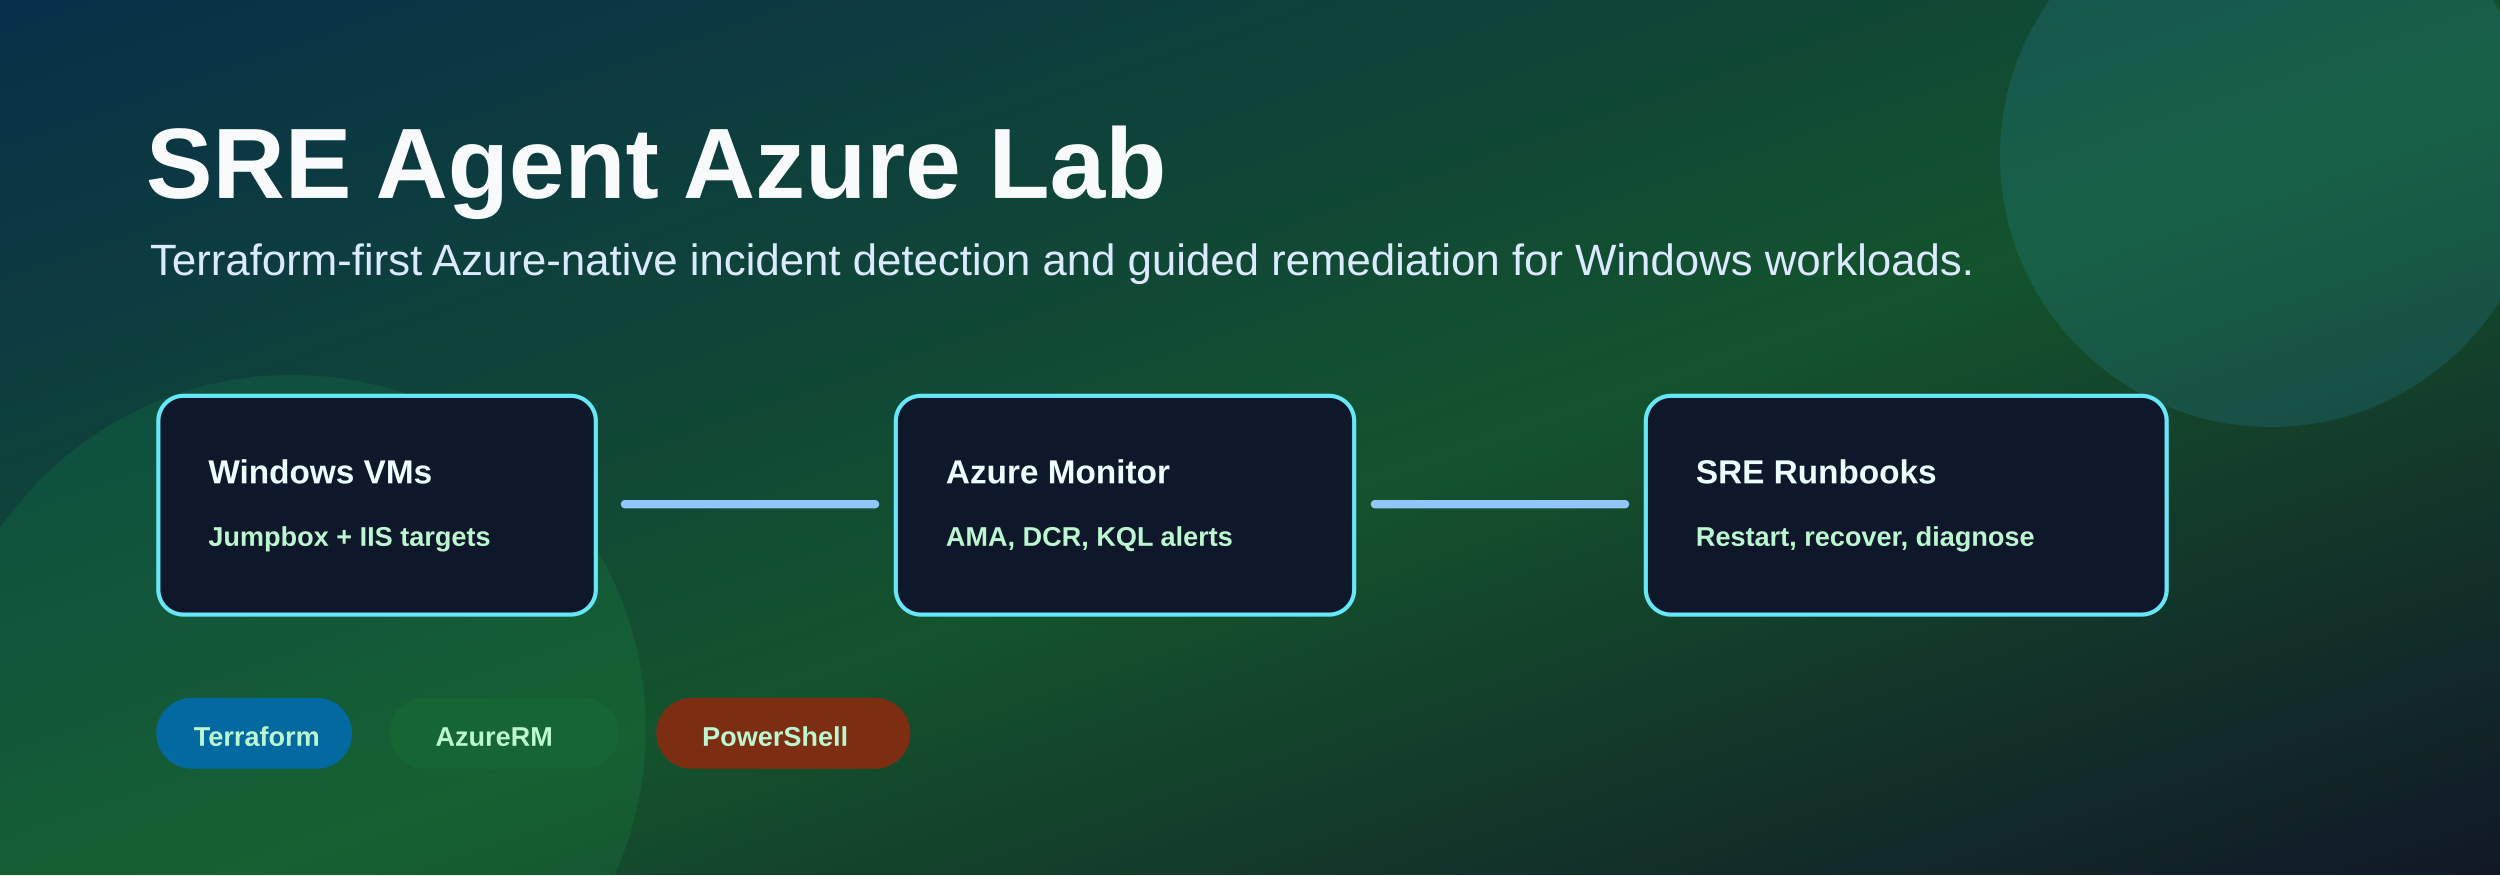
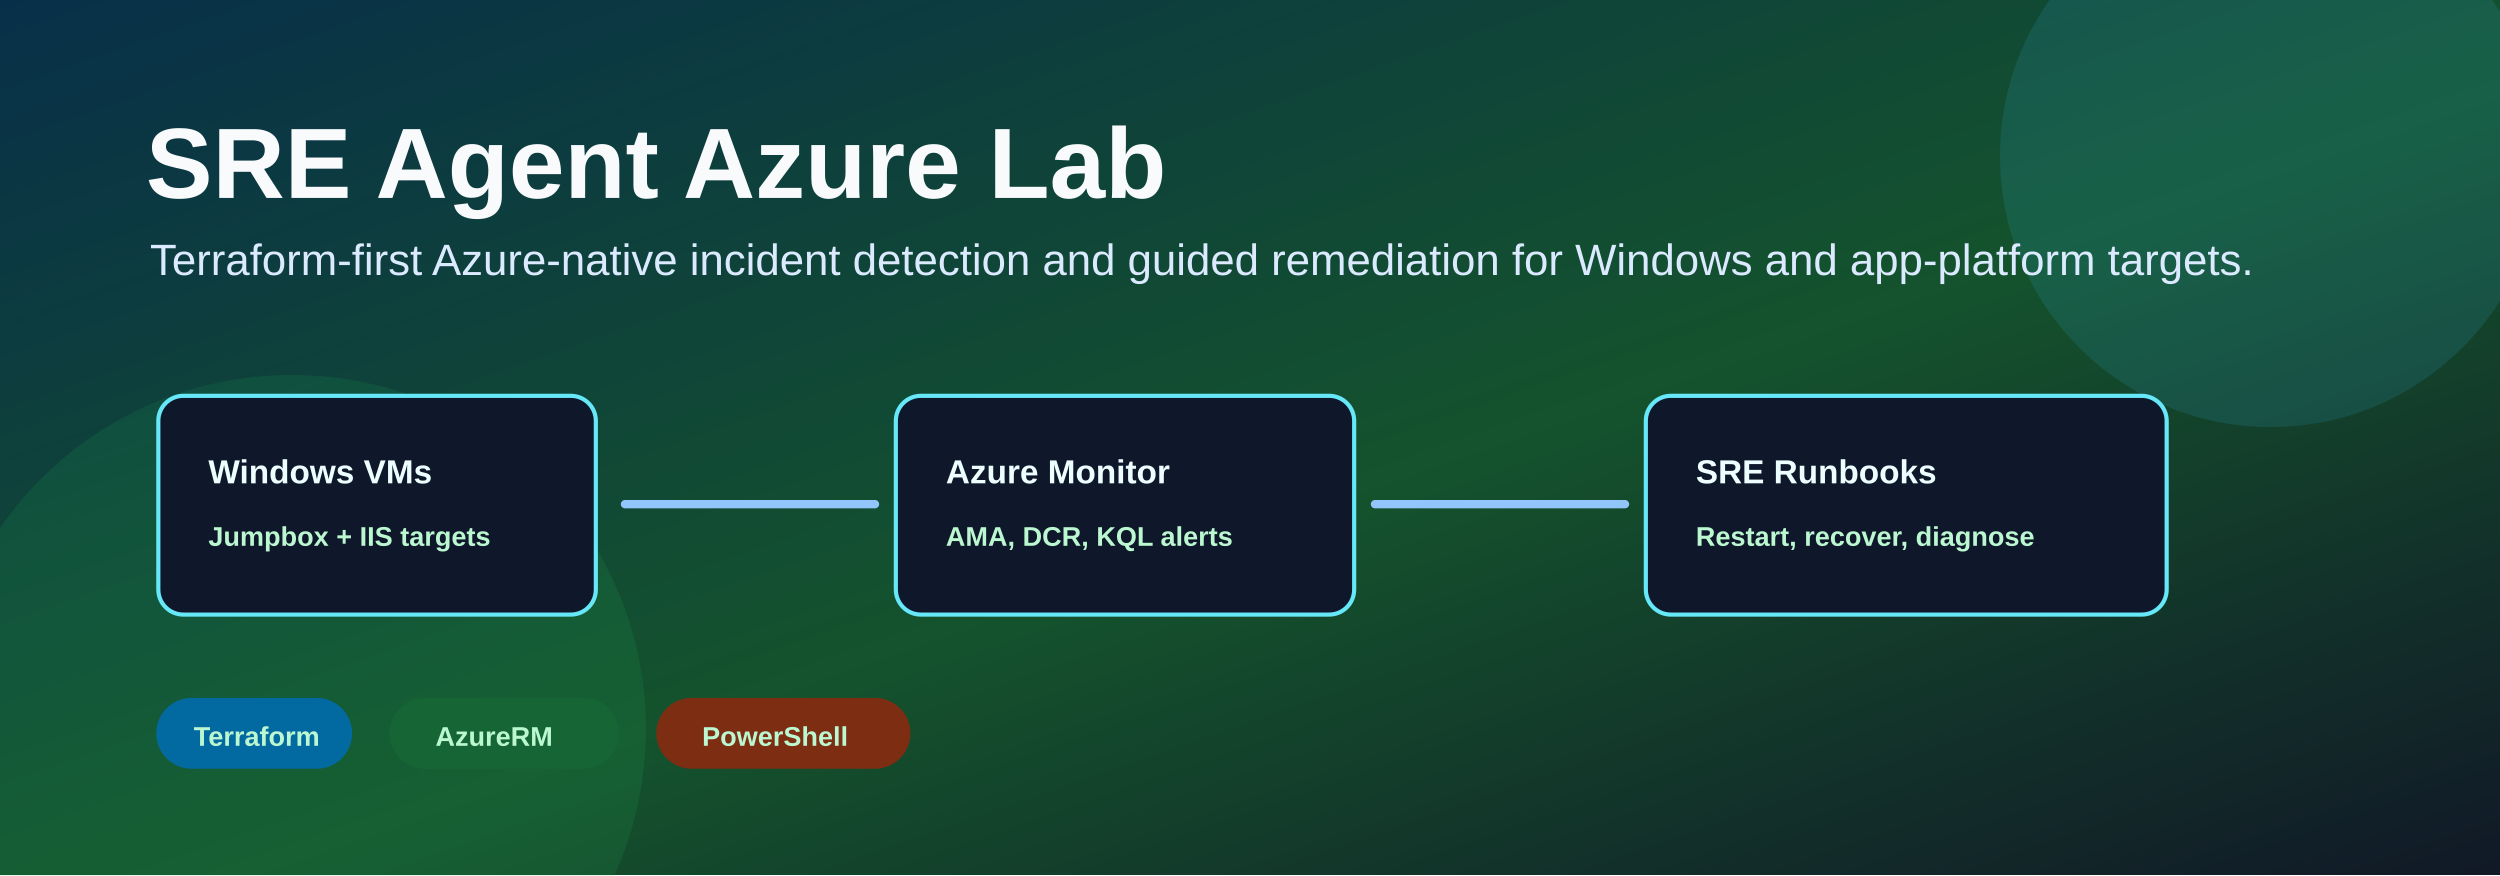
<svg xmlns="http://www.w3.org/2000/svg" width="1200" height="420" viewBox="0 0 1200 420" role="img" aria-label="SRE Agent Azure Lab hero banner">
  <defs>
    <linearGradient id="bg" x1="0" x2="1" y1="0" y2="1">
      <stop offset="0" stop-color="#082f49" />
      <stop offset="0.55" stop-color="#14532d" />
      <stop offset="1" stop-color="#111827" />
    </linearGradient>
    <style>
      .title{font:700 48px Segoe UI,Arial,sans-serif;fill:#f8fafc}
      .sub{font:400 21px Segoe UI,Arial,sans-serif;fill:#dbeafe}
      .label{font:700 16px Segoe UI,Arial,sans-serif;fill:#ecfeff}
      .small{font:600 13px Segoe UI,Arial,sans-serif;fill:#bbf7d0}
      .box{fill:#0f172a;stroke:#67e8f9;stroke-width:2;rx:12}
      .accent{fill:#22c55e}
      .line{stroke:#93c5fd;stroke-width:4;fill:none;stroke-linecap:round}
    </style>
  </defs>
  <rect width="1200" height="420" fill="url(#bg)" />
  <circle cx="1090" cy="75" r="130" fill="#38bdf8" opacity=".13" />
  <circle cx="140" cy="350" r="170" fill="#22c55e" opacity=".12" />
  <text x="70" y="95" class="title">SRE Agent Azure Lab</text>
-   <text x="72" y="132" class="sub">Terraform-first Azure-native incident detection and guided remediation for Windows workloads.</text>
+   <text x="72" y="132" class="sub">Terraform-first Azure-native incident detection and guided remediation for Windows and app-platform targets.</text>
  <g transform="translate(76 190)">
    <rect class="box" width="210" height="105" />
    <text x="24" y="42" class="label">Windows VMs</text>
    <text x="24" y="72" class="small">Jumpbox + IIS targets</text>
  </g>
  <path class="line" d="M300 242 H420" />
  <g transform="translate(430 190)">
    <rect class="box" width="220" height="105" />
    <text x="24" y="42" class="label">Azure Monitor</text>
    <text x="24" y="72" class="small">AMA, DCR, KQL alerts</text>
  </g>
  <path class="line" d="M660 242 H780" />
  <g transform="translate(790 190)">
    <rect class="box" width="250" height="105" />
    <text x="24" y="42" class="label">SRE Runbooks</text>
    <text x="24" y="72" class="small">Restart, recover, diagnose</text>
  </g>
  <g transform="translate(75 335)">
    <rect x="0" y="0" width="94" height="34" rx="17" fill="#0369a1" />
    <text x="18" y="23" class="small">Terraform</text>
    <rect x="112" y="0" width="110" height="34" rx="17" fill="#166534" />
    <text x="134" y="23" class="small">AzureRM</text>
    <rect x="240" y="0" width="122" height="34" rx="17" fill="#7c2d12" />
    <text x="262" y="23" class="small">PowerShell</text>
  </g>
</svg>
